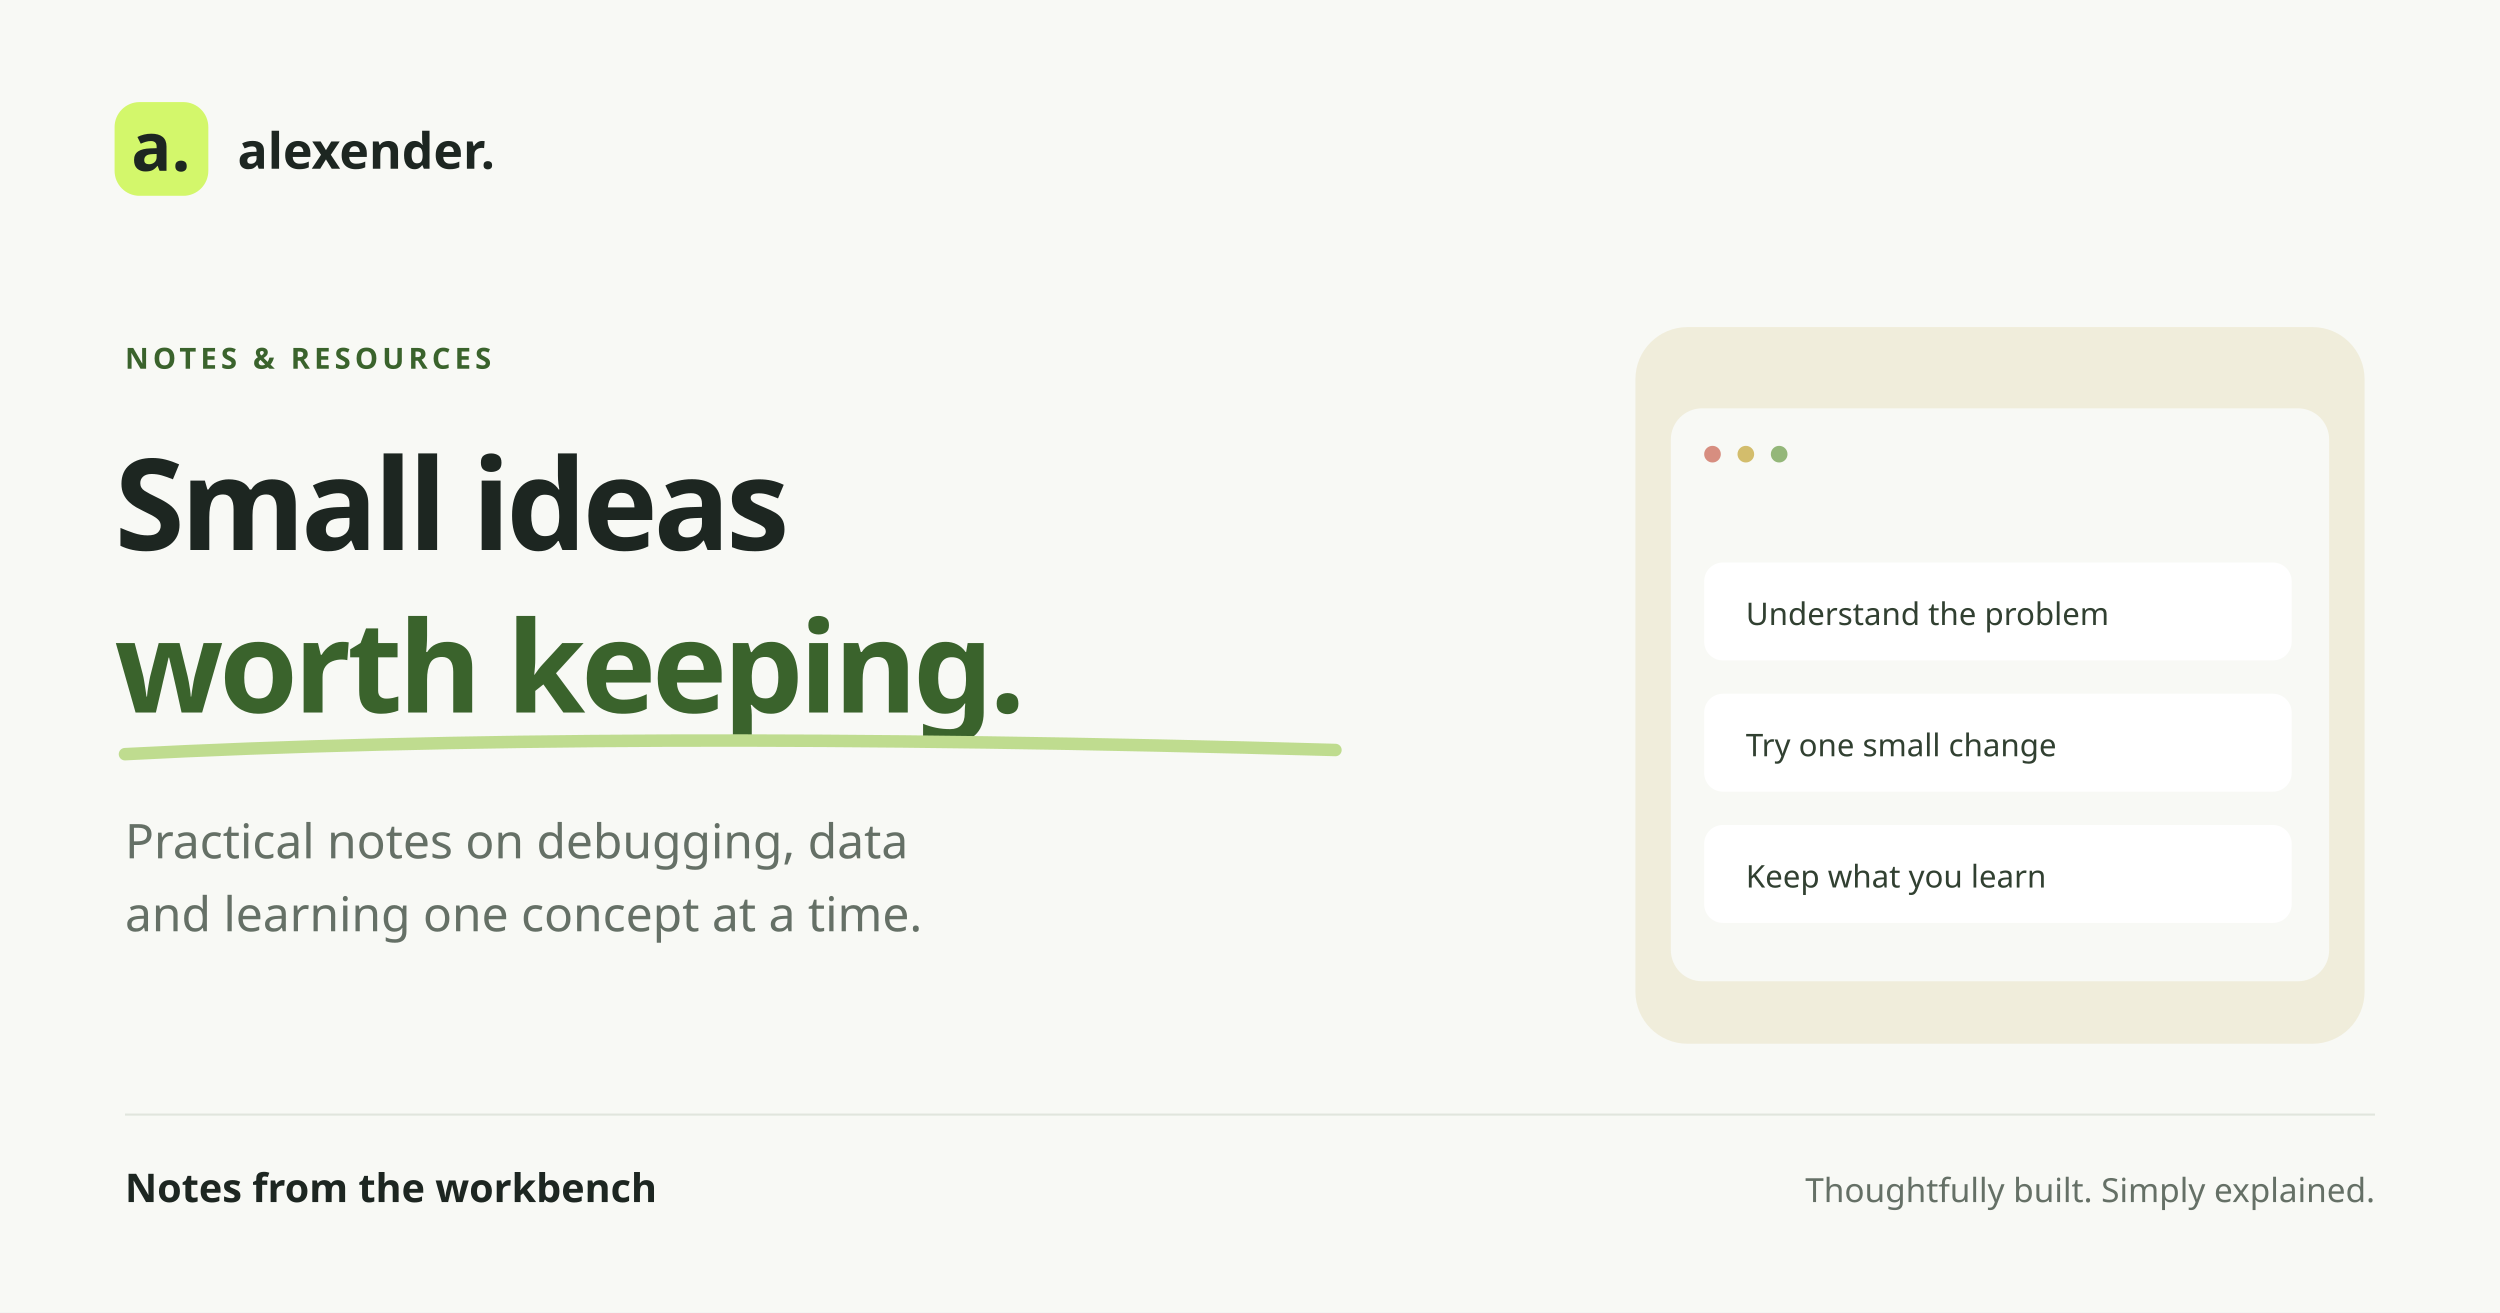
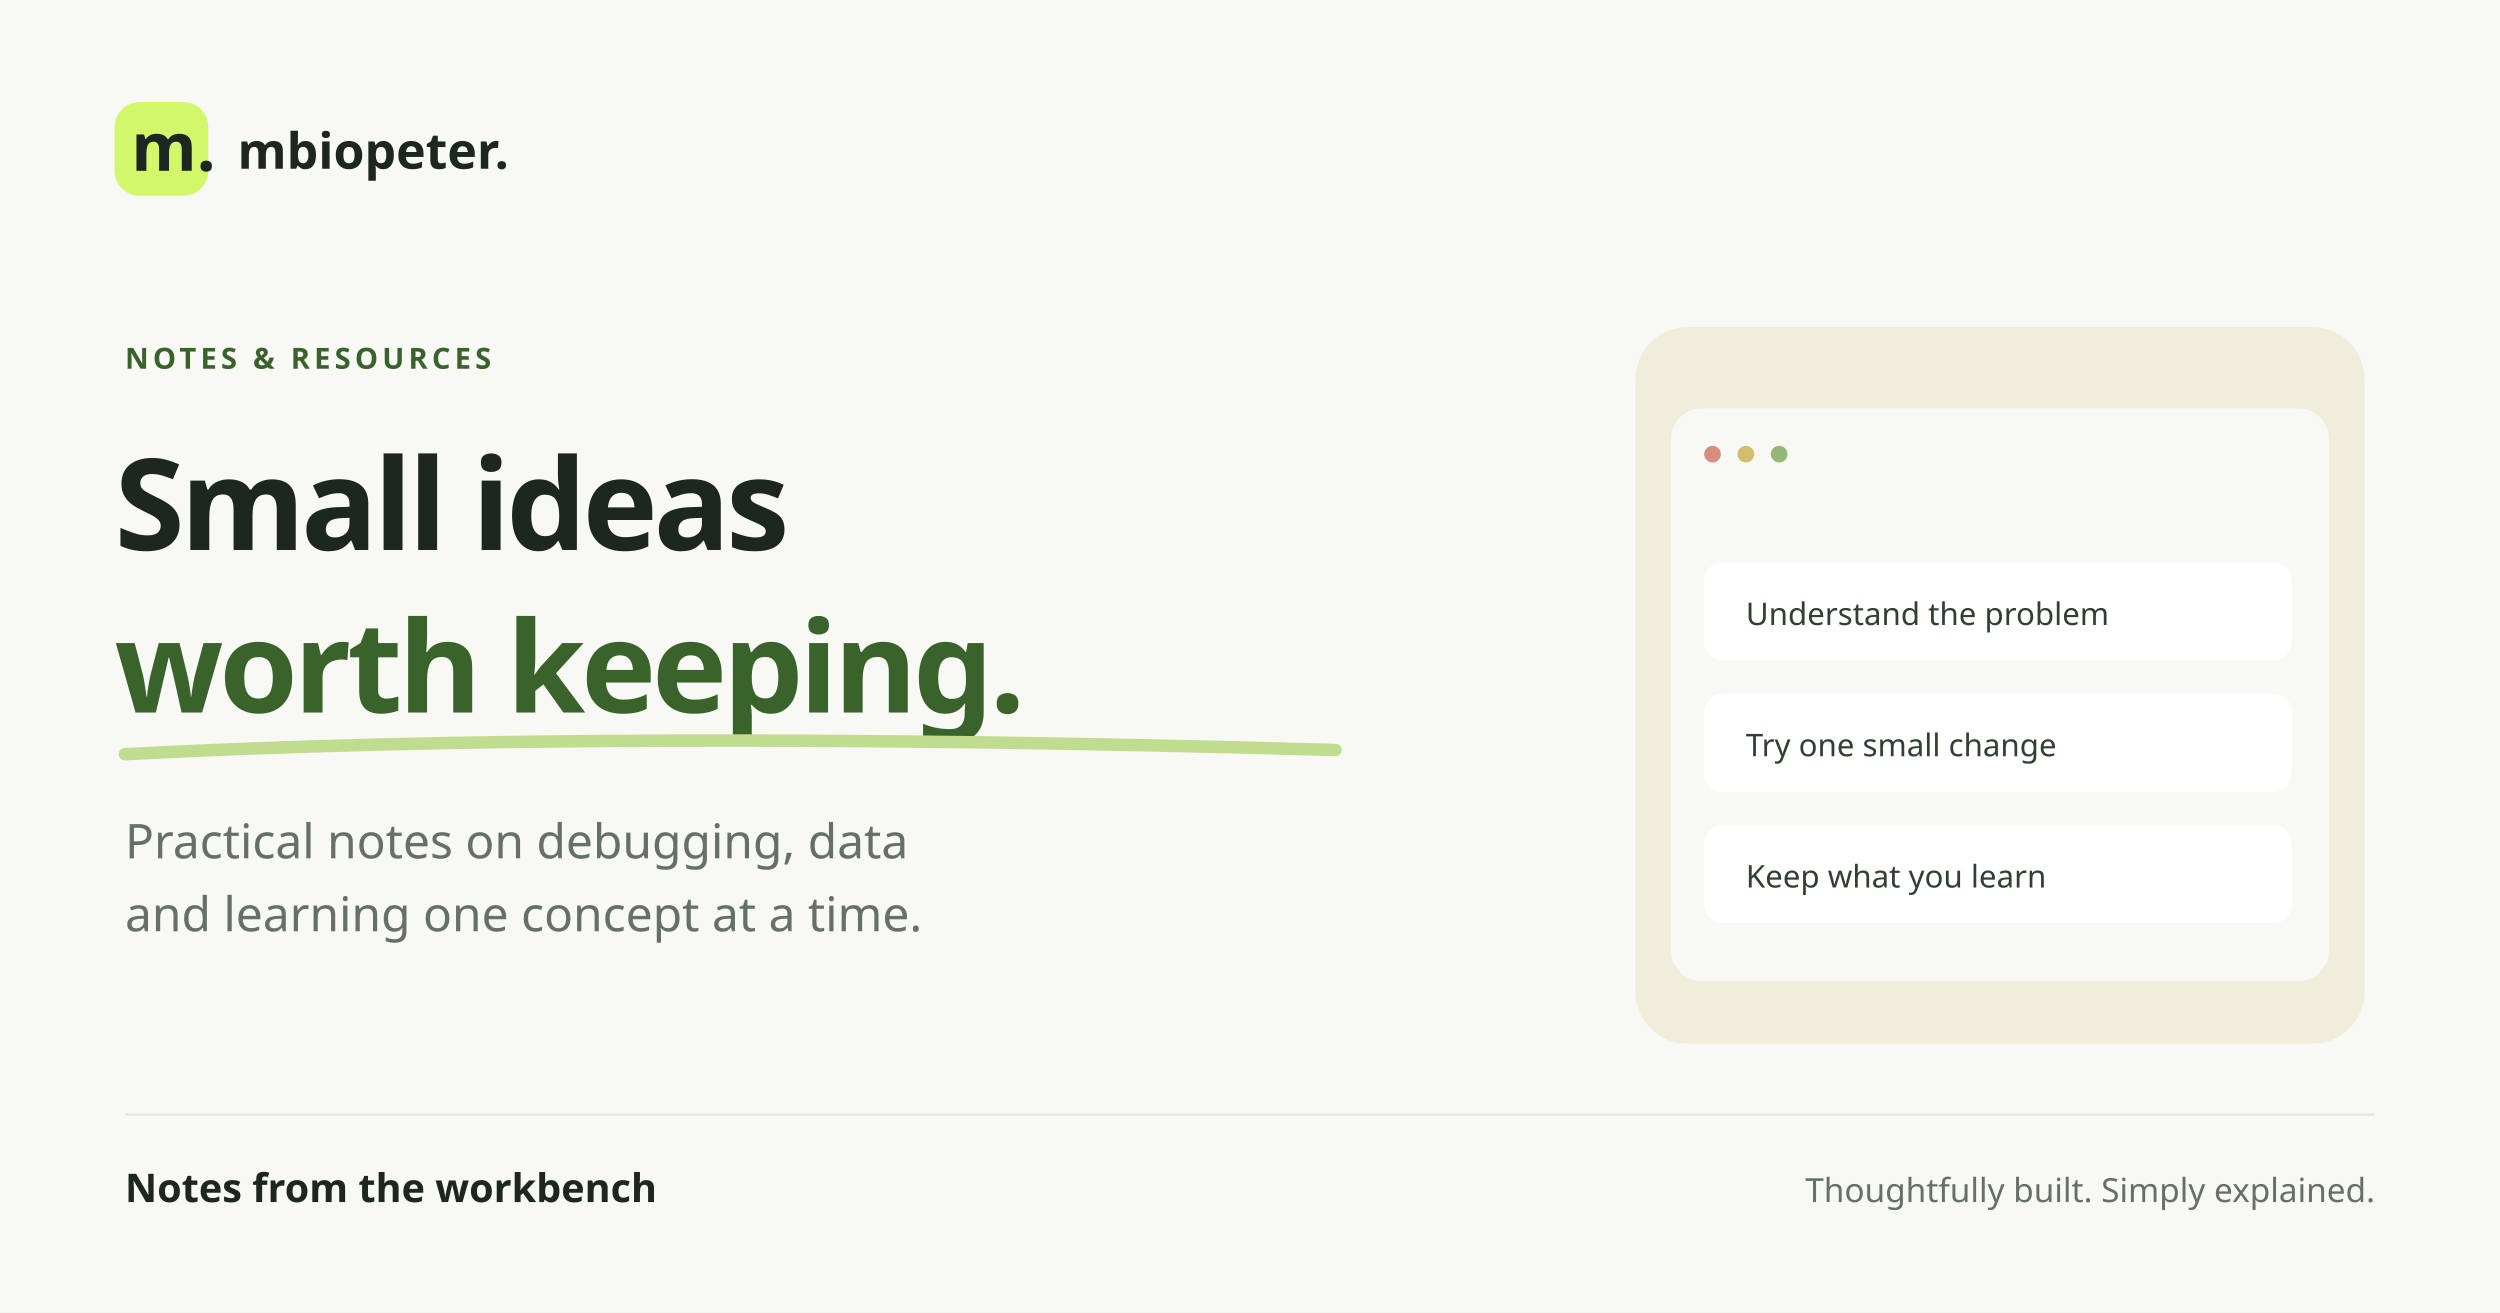
<svg xmlns="http://www.w3.org/2000/svg" width="1200" height="630" viewBox="0 0 1200 630">
  <rect width="1200" height="630" fill="#f8f9f5" />
  <rect x="55" y="49" width="45" height="45" rx="12" fill="#d3f76b" />
-   <text x="63" y="82" font-family="sans-serif" font-size="32" font-weight="700" fill="#1d2621">a.</text>
-   <text x="114" y="81" font-family="sans-serif" font-size="24" font-weight="700" fill="#1d2621">alexender.</text>
+   <text x="63" y="82" font-family="sans-serif" font-size="32" font-weight="700" fill="#1d2621">m.</text>
+   <text x="114" y="81" font-family="sans-serif" font-size="24" font-weight="700" fill="#1d2621">mbiopeter.</text>
  <text x="60" y="177" font-family="sans-serif" font-size="14" font-weight="600" letter-spacing="2" fill="#3a632c">NOTES &amp; RESOURCES</text>
  <text x="55" y="264" font-family="sans-serif" font-size="61" letter-spacing="-2" font-weight="600" fill="#1d2621">Small ideas</text>
  <text x="55" y="342" font-family="sans-serif" font-size="61" letter-spacing="-2" font-weight="600" fill="#3a632c">worth keeping.</text>
  <path d="M60 362 Q290 350 641 360" fill="none" stroke="#bfdc8f" stroke-width="6" stroke-linecap="round" />
  <text x="60" y="412" font-family="sans-serif" font-size="23" fill="#657066">Practical notes on debugging, data</text>
  <text x="60" y="447" font-family="sans-serif" font-size="23" fill="#657066">and learning one concept at a time.</text>
  <rect x="785" y="157" width="350" height="344" rx="25" fill="#f0eddb" />
  <rect x="802" y="196" width="316" height="275" rx="15" fill="#f8f9f5" />
  <circle cx="822" cy="218" r="4" fill="#d78e80" />
  <circle cx="838" cy="218" r="4" fill="#d3bd6c" />
  <circle cx="854" cy="218" r="4" fill="#94b779" />
  <rect x="818" y="270" width="282" height="47" rx="9" fill="#ffffff" />
  <text x="838" y="300" font-size="15" font-family="sans-serif" fill="#314031">Understand the problem</text>
  <rect x="818" y="333" width="282" height="47" rx="9" fill="#ffffff" />
  <text x="838" y="363" font-size="15" font-family="sans-serif" fill="#314031">Try one small change</text>
  <rect x="818" y="396" width="282" height="47" rx="9" fill="#ffffff" />
  <text x="838" y="426" font-size="15" font-family="sans-serif" fill="#314031">Keep what you learn</text>
  <line x1="60" y1="535" x2="1140" y2="535" stroke="#e1e5dd" />
  <text x="60" y="577" font-family="sans-serif" font-size="19" font-weight="600" fill="#1d2621">Notes from the workbench</text>
  <text x="1140" y="577" text-anchor="end" font-family="sans-serif" font-size="16" fill="#657066">Thoughtfully built. Simply explained.</text>
</svg>
